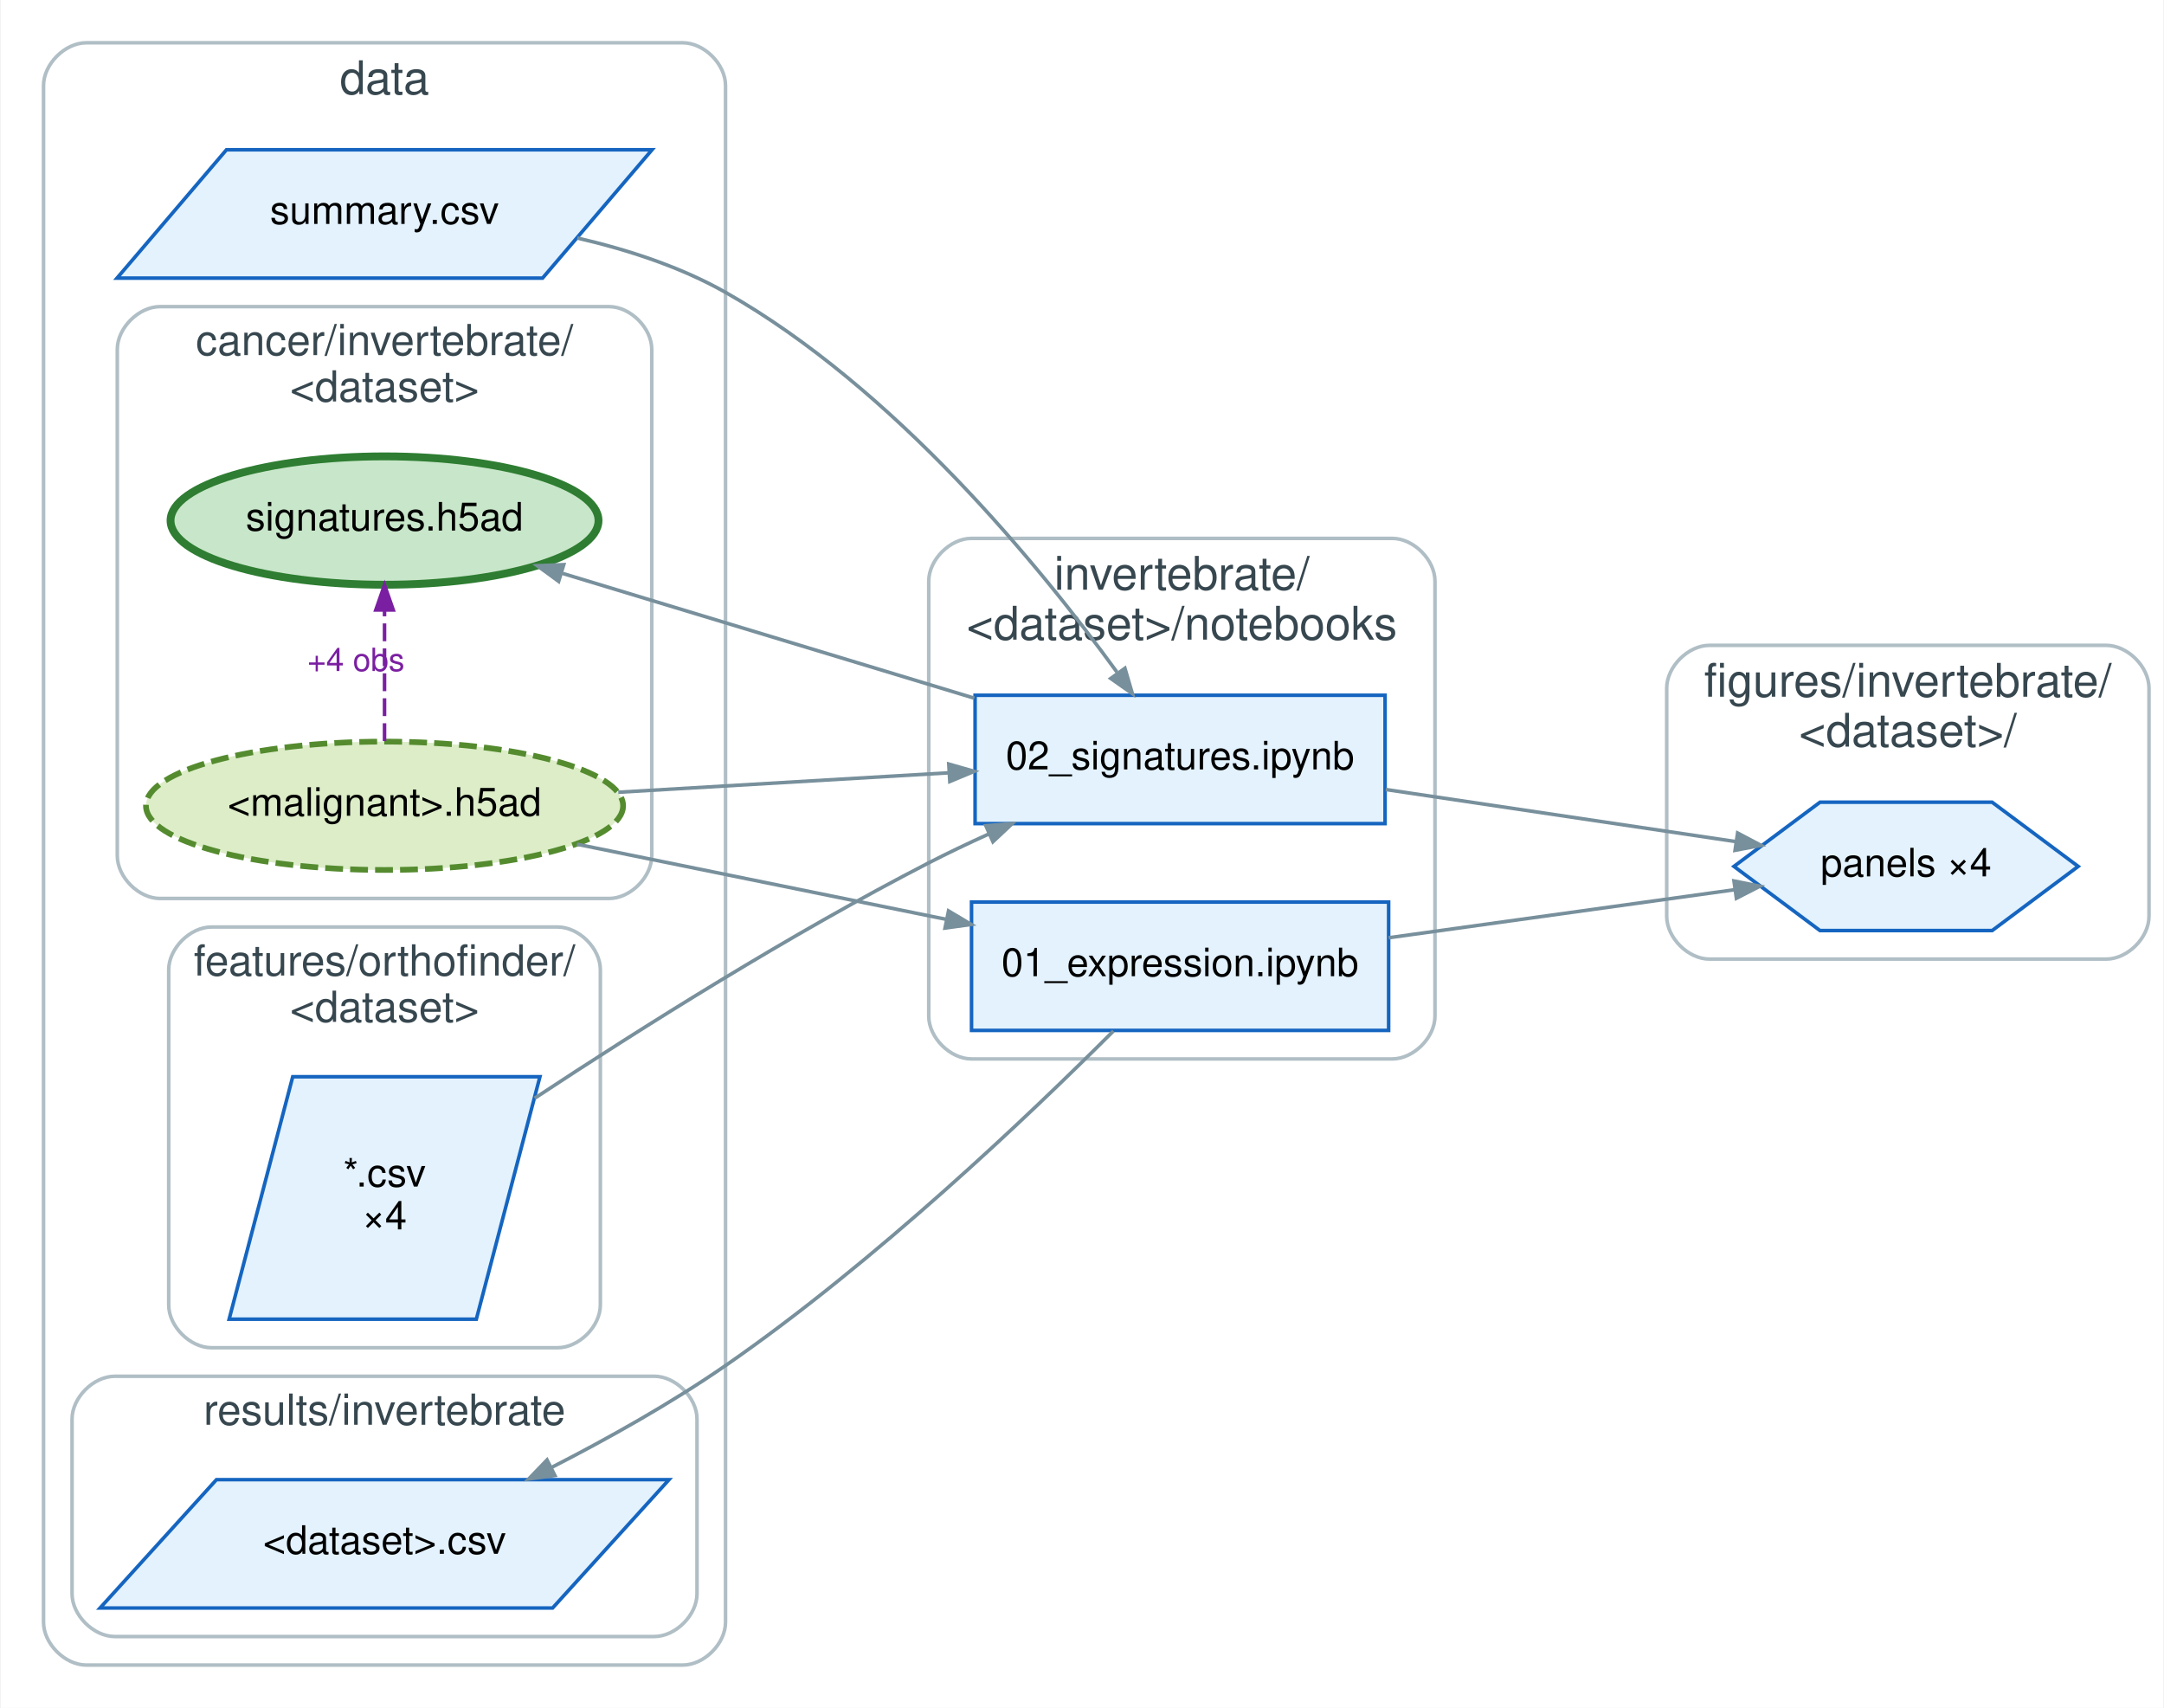
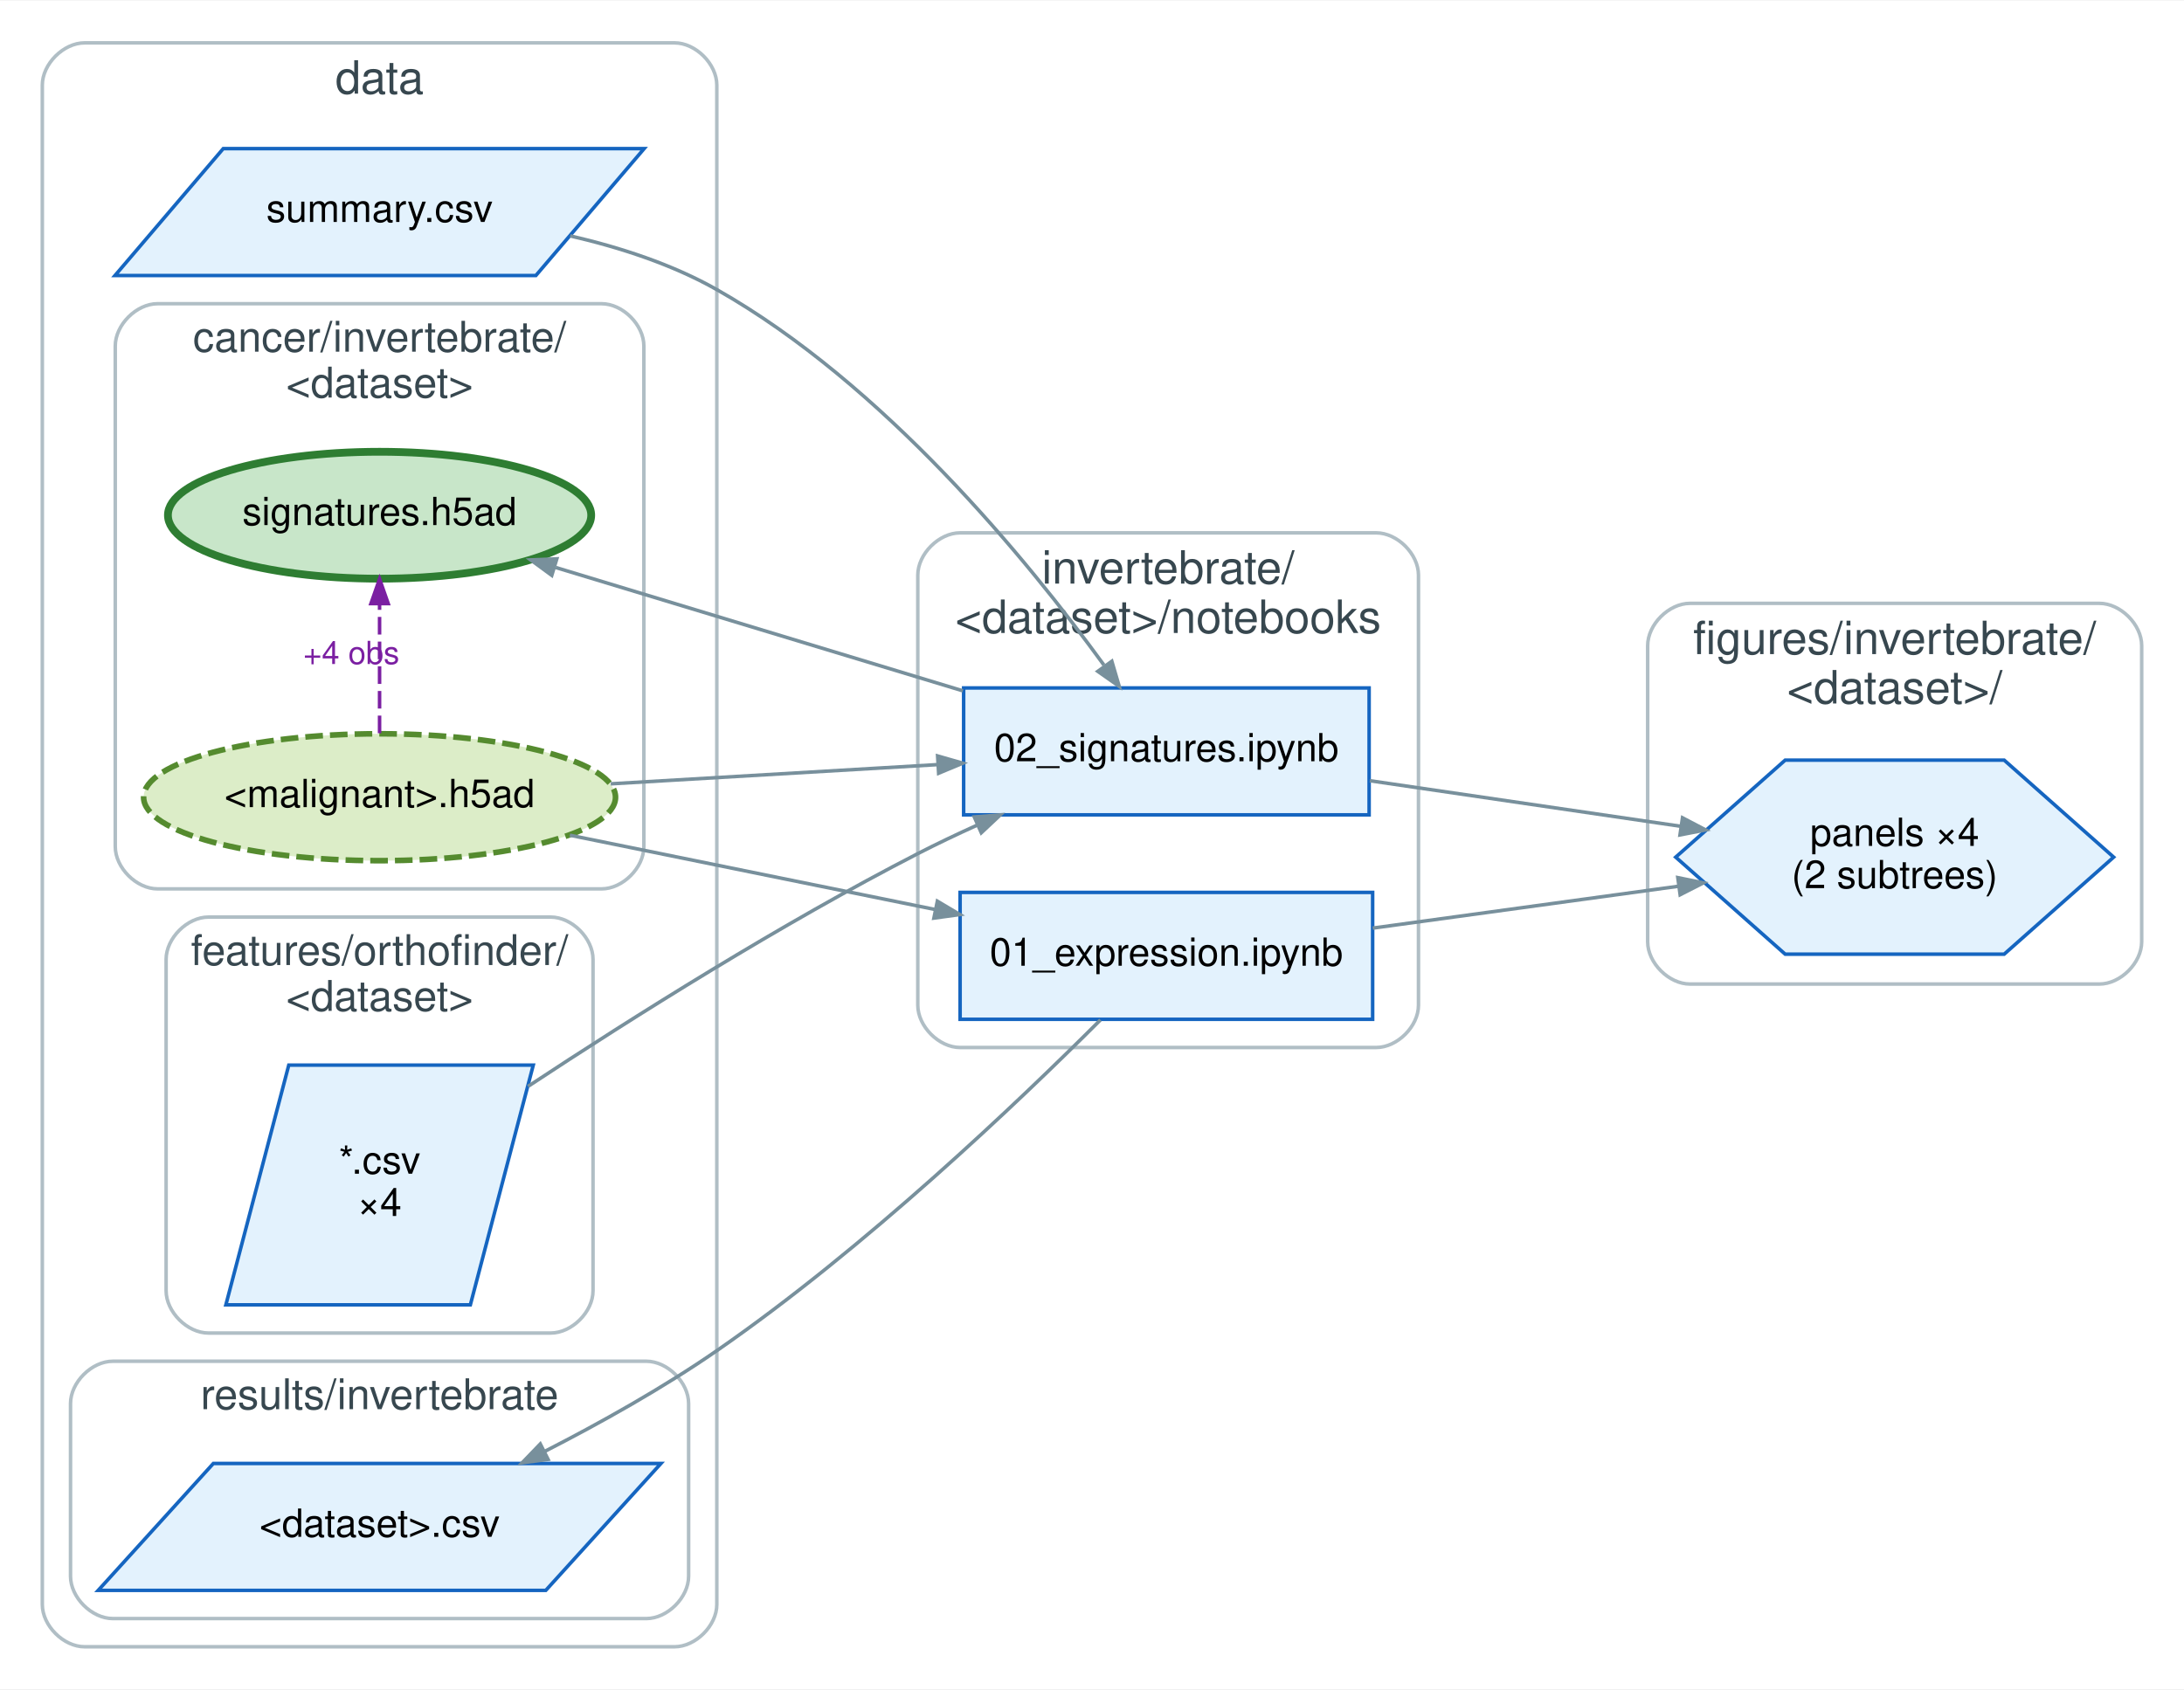
- <svg xmlns="http://www.w3.org/2000/svg" width="607pt" height="479pt" viewBox="0.00 0.00 606.58 479.00">
+ <svg xmlns="http://www.w3.org/2000/svg" width="619pt" height="479pt" viewBox="0.00 0.00 619.41 479.00">
  <g id="graph0" class="graph" transform="scale(1 1) rotate(0) translate(4 475)">
-     <polygon fill="white" stroke="transparent" points="-4,4 -4,-475 602.58,-475 602.58,4 -4,4" />
+     <polygon fill="white" stroke="transparent" points="-4,4 -4,-475 615.41,-475 615.41,4 -4,4" />
    <g id="clust1" class="cluster">
      <path fill="none" stroke="#b0bec5" d="M20,-8C20,-8 187.3,-8 187.3,-8 193.3,-8 199.3,-14 199.3,-20 199.3,-20 199.3,-451 199.3,-451 199.3,-457 193.3,-463 187.3,-463 187.3,-463 20,-463 20,-463 14,-463 8,-457 8,-451 8,-451 8,-20 8,-20 8,-14 14,-8 20,-8" />
      <text text-anchor="middle" x="103.65" y="-448.6" font-family="Helvetica,sans-Serif" font-size="13.00" fill="#37474f">data</text>
    </g>
    <g id="clust2" class="cluster">
      <path fill="none" stroke="#b0bec5" d="M40.69,-223C40.69,-223 166.61,-223 166.61,-223 172.61,-223 178.61,-229 178.61,-235 178.61,-235 178.61,-377 178.61,-377 178.61,-383 172.61,-389 166.61,-389 166.61,-389 40.69,-389 40.69,-389 34.69,-389 28.69,-383 28.69,-377 28.69,-377 28.69,-235 28.69,-235 28.69,-229 34.69,-223 40.69,-223" />
      <text text-anchor="middle" x="103.65" y="-375.4" font-family="Helvetica,sans-Serif" font-size="12.00" fill="#37474f">cancer/invertebrate/</text>
      <text text-anchor="middle" x="103.65" y="-362.4" font-family="Helvetica,sans-Serif" font-size="12.00" fill="#37474f">&lt;dataset&gt;</text>
    </g>
    <g id="clust3" class="cluster">
      <path fill="none" stroke="#b0bec5" d="M55.11,-97C55.11,-97 152.19,-97 152.19,-97 158.19,-97 164.19,-103 164.19,-109 164.19,-109 164.19,-203 164.19,-203 164.19,-209 158.19,-215 152.19,-215 152.19,-215 55.11,-215 55.11,-215 49.11,-215 43.11,-209 43.11,-203 43.11,-203 43.11,-109 43.11,-109 43.11,-103 49.11,-97 55.11,-97" />
      <text text-anchor="middle" x="103.65" y="-201.4" font-family="Helvetica,sans-Serif" font-size="12.00" fill="#37474f">features/orthofinder/</text>
      <text text-anchor="middle" x="103.65" y="-188.4" font-family="Helvetica,sans-Serif" font-size="12.00" fill="#37474f">&lt;dataset&gt;</text>
    </g>
    <g id="clust4" class="cluster">
      <path fill="none" stroke="#b0bec5" d="M28,-16C28,-16 179.3,-16 179.3,-16 185.3,-16 191.3,-22 191.3,-28 191.3,-28 191.3,-77 191.3,-77 191.3,-83 185.3,-89 179.3,-89 179.3,-89 28,-89 28,-89 22,-89 16,-83 16,-77 16,-77 16,-28 16,-28 16,-22 22,-16 28,-16" />
      <text text-anchor="middle" x="103.65" y="-75.4" font-family="Helvetica,sans-Serif" font-size="12.00" fill="#37474f">results/invertebrate</text>
    </g>
    <g id="clust5" class="cluster">
      <path fill="none" stroke="#b0bec5" d="M268.3,-178C268.3,-178 386.3,-178 386.3,-178 392.3,-178 398.3,-184 398.3,-190 398.3,-190 398.3,-312 398.3,-312 398.3,-318 392.3,-324 386.3,-324 386.3,-324 268.3,-324 268.3,-324 262.3,-324 256.3,-318 256.3,-312 256.3,-312 256.3,-190 256.3,-190 256.3,-184 262.3,-178 268.3,-178" />
      <text text-anchor="middle" x="327.3" y="-309.6" font-family="Helvetica,sans-Serif" font-size="13.00" fill="#37474f">invertebrate/</text>
      <text text-anchor="middle" x="327.3" y="-295.6" font-family="Helvetica,sans-Serif" font-size="13.00" fill="#37474f">&lt;dataset&gt;/notebooks</text>
    </g>
    <g id="clust6" class="cluster">
-       <path fill="none" stroke="#b0bec5" d="M475.3,-206C475.3,-206 586.58,-206 586.58,-206 592.58,-206 598.58,-212 598.58,-218 598.58,-218 598.58,-282 598.58,-282 598.58,-288 592.58,-294 586.58,-294 586.58,-294 475.3,-294 475.3,-294 469.3,-294 463.3,-288 463.3,-282 463.3,-282 463.3,-218 463.3,-218 463.3,-212 469.3,-206 475.3,-206" />
-       <text text-anchor="middle" x="530.94" y="-279.6" font-family="Helvetica,sans-Serif" font-size="13.00" fill="#37474f">figures/invertebrate/</text>
-       <text text-anchor="middle" x="530.94" y="-265.6" font-family="Helvetica,sans-Serif" font-size="13.00" fill="#37474f">&lt;dataset&gt;/</text>
+       <path fill="none" stroke="#b0bec5" d="M475.3,-196C475.3,-196 591.41,-196 591.41,-196 597.41,-196 603.41,-202 603.41,-208 603.41,-208 603.41,-292 603.41,-292 603.41,-298 597.41,-304 591.41,-304 591.41,-304 475.3,-304 475.3,-304 469.3,-304 463.3,-298 463.3,-292 463.3,-292 463.3,-208 463.3,-208 463.3,-202 469.3,-196 475.3,-196" />
+       <text text-anchor="middle" x="533.35" y="-289.6" font-family="Helvetica,sans-Serif" font-size="13.00" fill="#37474f">figures/invertebrate/</text>
+       <text text-anchor="middle" x="533.35" y="-275.6" font-family="Helvetica,sans-Serif" font-size="13.00" fill="#37474f">&lt;dataset&gt;/</text>
    </g>
    <g id="node1" class="node">
      <polygon fill="#e3f2fd" stroke="#1565c0" points="178.69,-433 59.32,-433 28.61,-397 147.98,-397 178.69,-433" />
      <text text-anchor="middle" x="103.65" y="-412.2" font-family="Helvetica,sans-Serif" font-size="11.00">summary.csv</text>
    </g>
    <g id="node7" class="node">
      <polygon fill="#e3f2fd" stroke="#1565c0" points="384.3,-280 269.3,-280 269.3,-244 384.3,-244 384.3,-280" />
      <text text-anchor="middle" x="326.8" y="-259.2" font-family="Helvetica,sans-Serif" font-size="11.00">02_signatures.ipynb</text>
    </g>
    <g id="edge6" class="edge">
      <path fill="none" stroke="#78909c" d="M157.73,-408.24C171.85,-404.98 186.68,-400.15 199.3,-393 246.55,-366.22 287.35,-316.4 309.08,-286.51" />
      <polygon fill="#78909c" stroke="#78909c" points="311.33,-287.57 313.42,-280.45 307.35,-284.71 311.33,-287.57" />
    </g>
    <g id="node2" class="node">
      <ellipse fill="#dcedc8" stroke="#558b2f" stroke-width="1.6" stroke-dasharray="5,2" cx="103.65" cy="-249" rx="66.92" ry="18" />
      <text text-anchor="middle" x="103.65" y="-246.2" font-family="Helvetica,sans-Serif" font-size="11.00">&lt;malignant&gt;.h5ad</text>
    </g>
    <g id="node3" class="node">
      <ellipse fill="#c8e6c9" stroke="#2e7d32" stroke-width="2.2" cx="103.65" cy="-329" rx="60.02" ry="18" />
      <text text-anchor="middle" x="103.65" y="-326.2" font-family="Helvetica,sans-Serif" font-size="11.00">signatures.h5ad</text>
    </g>
    <g id="edge9" class="edge">
      <path fill="none" stroke="#7b1fa2" stroke-dasharray="5,2" d="M103.65,-267.15C103.65,-278 103.65,-291.93 103.65,-303.82" />
      <polygon fill="#7b1fa2" stroke="#7b1fa2" points="101.2,-303.92 103.65,-310.92 106.1,-303.92 101.2,-303.92" />
      <text text-anchor="middle" x="95.65" y="-286.8" font-family="Helvetica,sans-Serif" font-size="9.00" fill="#7b1fa2">+4 obs</text>
    </g>
    <g id="node6" class="node">
      <polygon fill="#e3f2fd" stroke="#1565c0" points="385.3,-222 268.3,-222 268.3,-186 385.3,-186 385.3,-222" />
      <text text-anchor="middle" x="326.8" y="-201.2" font-family="Helvetica,sans-Serif" font-size="11.00">01_expression.ipynb</text>
    </g>
    <g id="edge1" class="edge">
      <path fill="none" stroke="#78909c" d="M157.62,-238.22C188.76,-231.89 228.35,-223.83 261.29,-217.13" />
      <polygon fill="#78909c" stroke="#78909c" points="261.85,-219.51 268.22,-215.72 260.87,-214.71 261.85,-219.51" />
    </g>
    <g id="edge4" class="edge">
      <path fill="none" stroke="#78909c" d="M169.21,-252.8C198.36,-254.51 232.7,-256.53 261.78,-258.24" />
      <polygon fill="#78909c" stroke="#78909c" points="261.92,-260.7 269.05,-258.66 262.21,-255.81 261.92,-260.7" />
    </g>
    <g id="node4" class="node">
      <polygon fill="#e3f2fd" stroke="#1565c0" points="147.24,-173 77.9,-173 60.06,-105 129.4,-105 147.24,-173" />
      <text text-anchor="middle" x="103.65" y="-142.2" font-family="Helvetica,sans-Serif" font-size="11.00">*.csv</text>
      <text text-anchor="middle" x="103.65" y="-130.2" font-family="Helvetica,sans-Serif" font-size="11.00">×4</text>
    </g>
    <g id="edge5" class="edge">
      <path fill="none" stroke="#78909c" d="M145.77,-166.98C175.7,-186.72 217.6,-213.09 256.3,-233 261.65,-235.75 267.32,-238.45 273.02,-241.03" />
      <polygon fill="#78909c" stroke="#78909c" points="272.32,-243.4 279.71,-243.99 274.31,-238.92 272.32,-243.4" />
    </g>
    <g id="node5" class="node">
      <polygon fill="#e3f2fd" stroke="#1565c0" points="183.45,-60 56.51,-60 23.85,-24 150.79,-24 183.45,-60" />
      <text text-anchor="middle" x="103.65" y="-39.2" font-family="Helvetica,sans-Serif" font-size="11.00">&lt;dataset&gt;.csv</text>
    </g>
    <g id="edge2" class="edge">
      <path fill="none" stroke="#78909c" d="M308.1,-185.83C284.63,-162.35 241.27,-121.04 199.3,-92 184.05,-81.45 166.32,-71.53 150.35,-63.35" />
      <polygon fill="#78909c" stroke="#78909c" points="151.44,-61.16 144.09,-60.19 149.23,-65.53 151.44,-61.16" />
    </g>
    <g id="node8" class="node">
-       <polygon fill="#e3f2fd" stroke="#1565c0" points="578.72,-232 554.58,-250 506.3,-250 482.16,-232 506.3,-214 554.58,-214 578.72,-232" />
-       <text text-anchor="middle" x="530.44" y="-229.2" font-family="Helvetica,sans-Serif" font-size="11.00">panels ×4</text>
+       <polygon fill="#e3f2fd" stroke="#1565c0" points="595.46,-232 564.41,-259.52 502.3,-259.52 471.25,-232 502.3,-204.48 564.41,-204.48 595.46,-232" />
+       <text text-anchor="middle" x="533.35" y="-235.2" font-family="Helvetica,sans-Serif" font-size="11.00">panels ×4</text>
+       <text text-anchor="middle" x="533.35" y="-223.2" font-family="Helvetica,sans-Serif" font-size="11.00">(2 subtrees)</text>
    </g>
    <g id="edge3" class="edge">
-       <path fill="none" stroke="#78909c" d="M385.31,-211.99C416,-216.25 453.3,-221.43 482.27,-225.45" />
-       <polygon fill="#78909c" stroke="#78909c" points="482.17,-227.91 489.44,-226.45 482.85,-223.06 482.17,-227.91" />
+       <path fill="none" stroke="#78909c" d="M385.32,-211.87C412.33,-215.57 444.53,-219.98 471.9,-223.73" />
+       <polygon fill="#78909c" stroke="#78909c" points="471.85,-226.19 479.11,-224.71 472.51,-221.34 471.85,-226.19" />
    </g>
    <g id="edge7" class="edge">
      <path fill="none" stroke="#78909c" d="M269.08,-279.18C233.37,-290 187.73,-303.83 153.61,-314.17" />
      <polygon fill="#78909c" stroke="#78909c" points="152.49,-311.94 146.51,-316.32 153.92,-316.63 152.49,-311.94" />
    </g>
    <g id="edge8" class="edge">
-       <path fill="none" stroke="#78909c" d="M384.5,-253.56C415.43,-248.96 453.26,-243.33 482.51,-238.98" />
-       <polygon fill="#78909c" stroke="#78909c" points="483.19,-241.36 489.75,-237.9 482.47,-236.51 483.19,-241.36" />
+       <path fill="none" stroke="#78909c" d="M384.51,-253.68C411.97,-249.65 444.95,-244.82 472.79,-240.74" />
+       <polygon fill="#78909c" stroke="#78909c" points="473.18,-243.16 479.75,-239.72 472.47,-238.31 473.18,-243.16" />
    </g>
  </g>
</svg>
